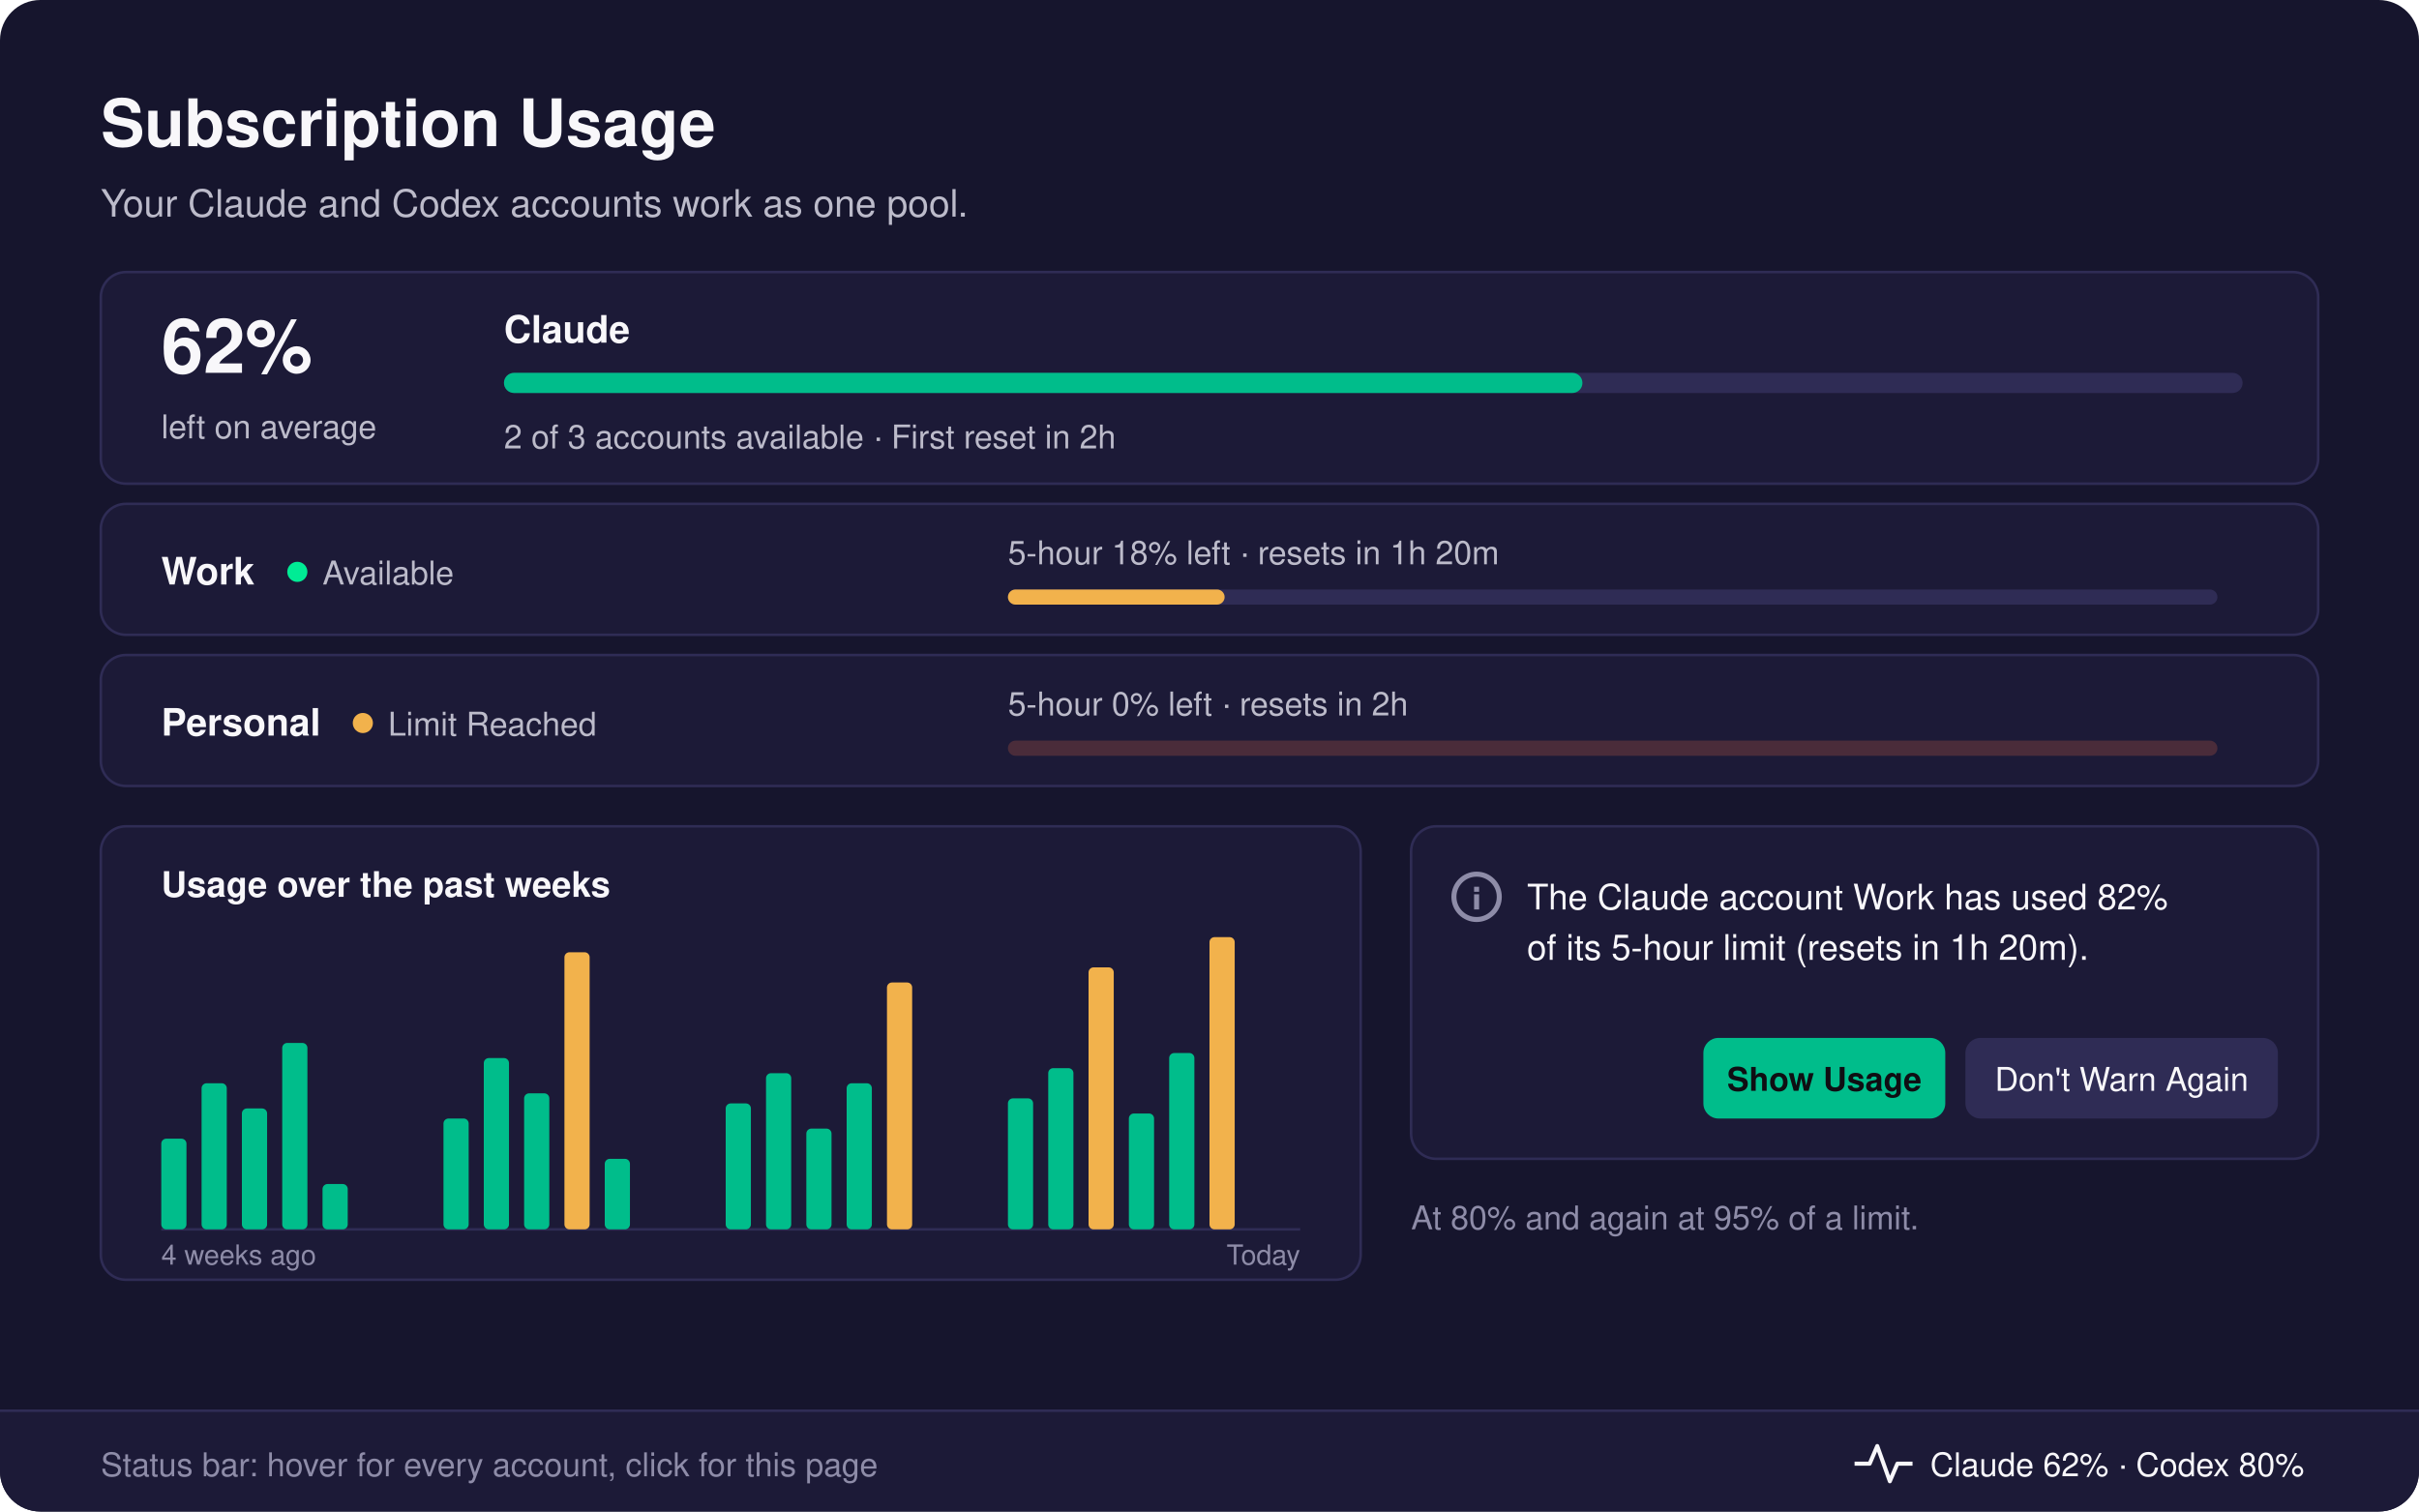
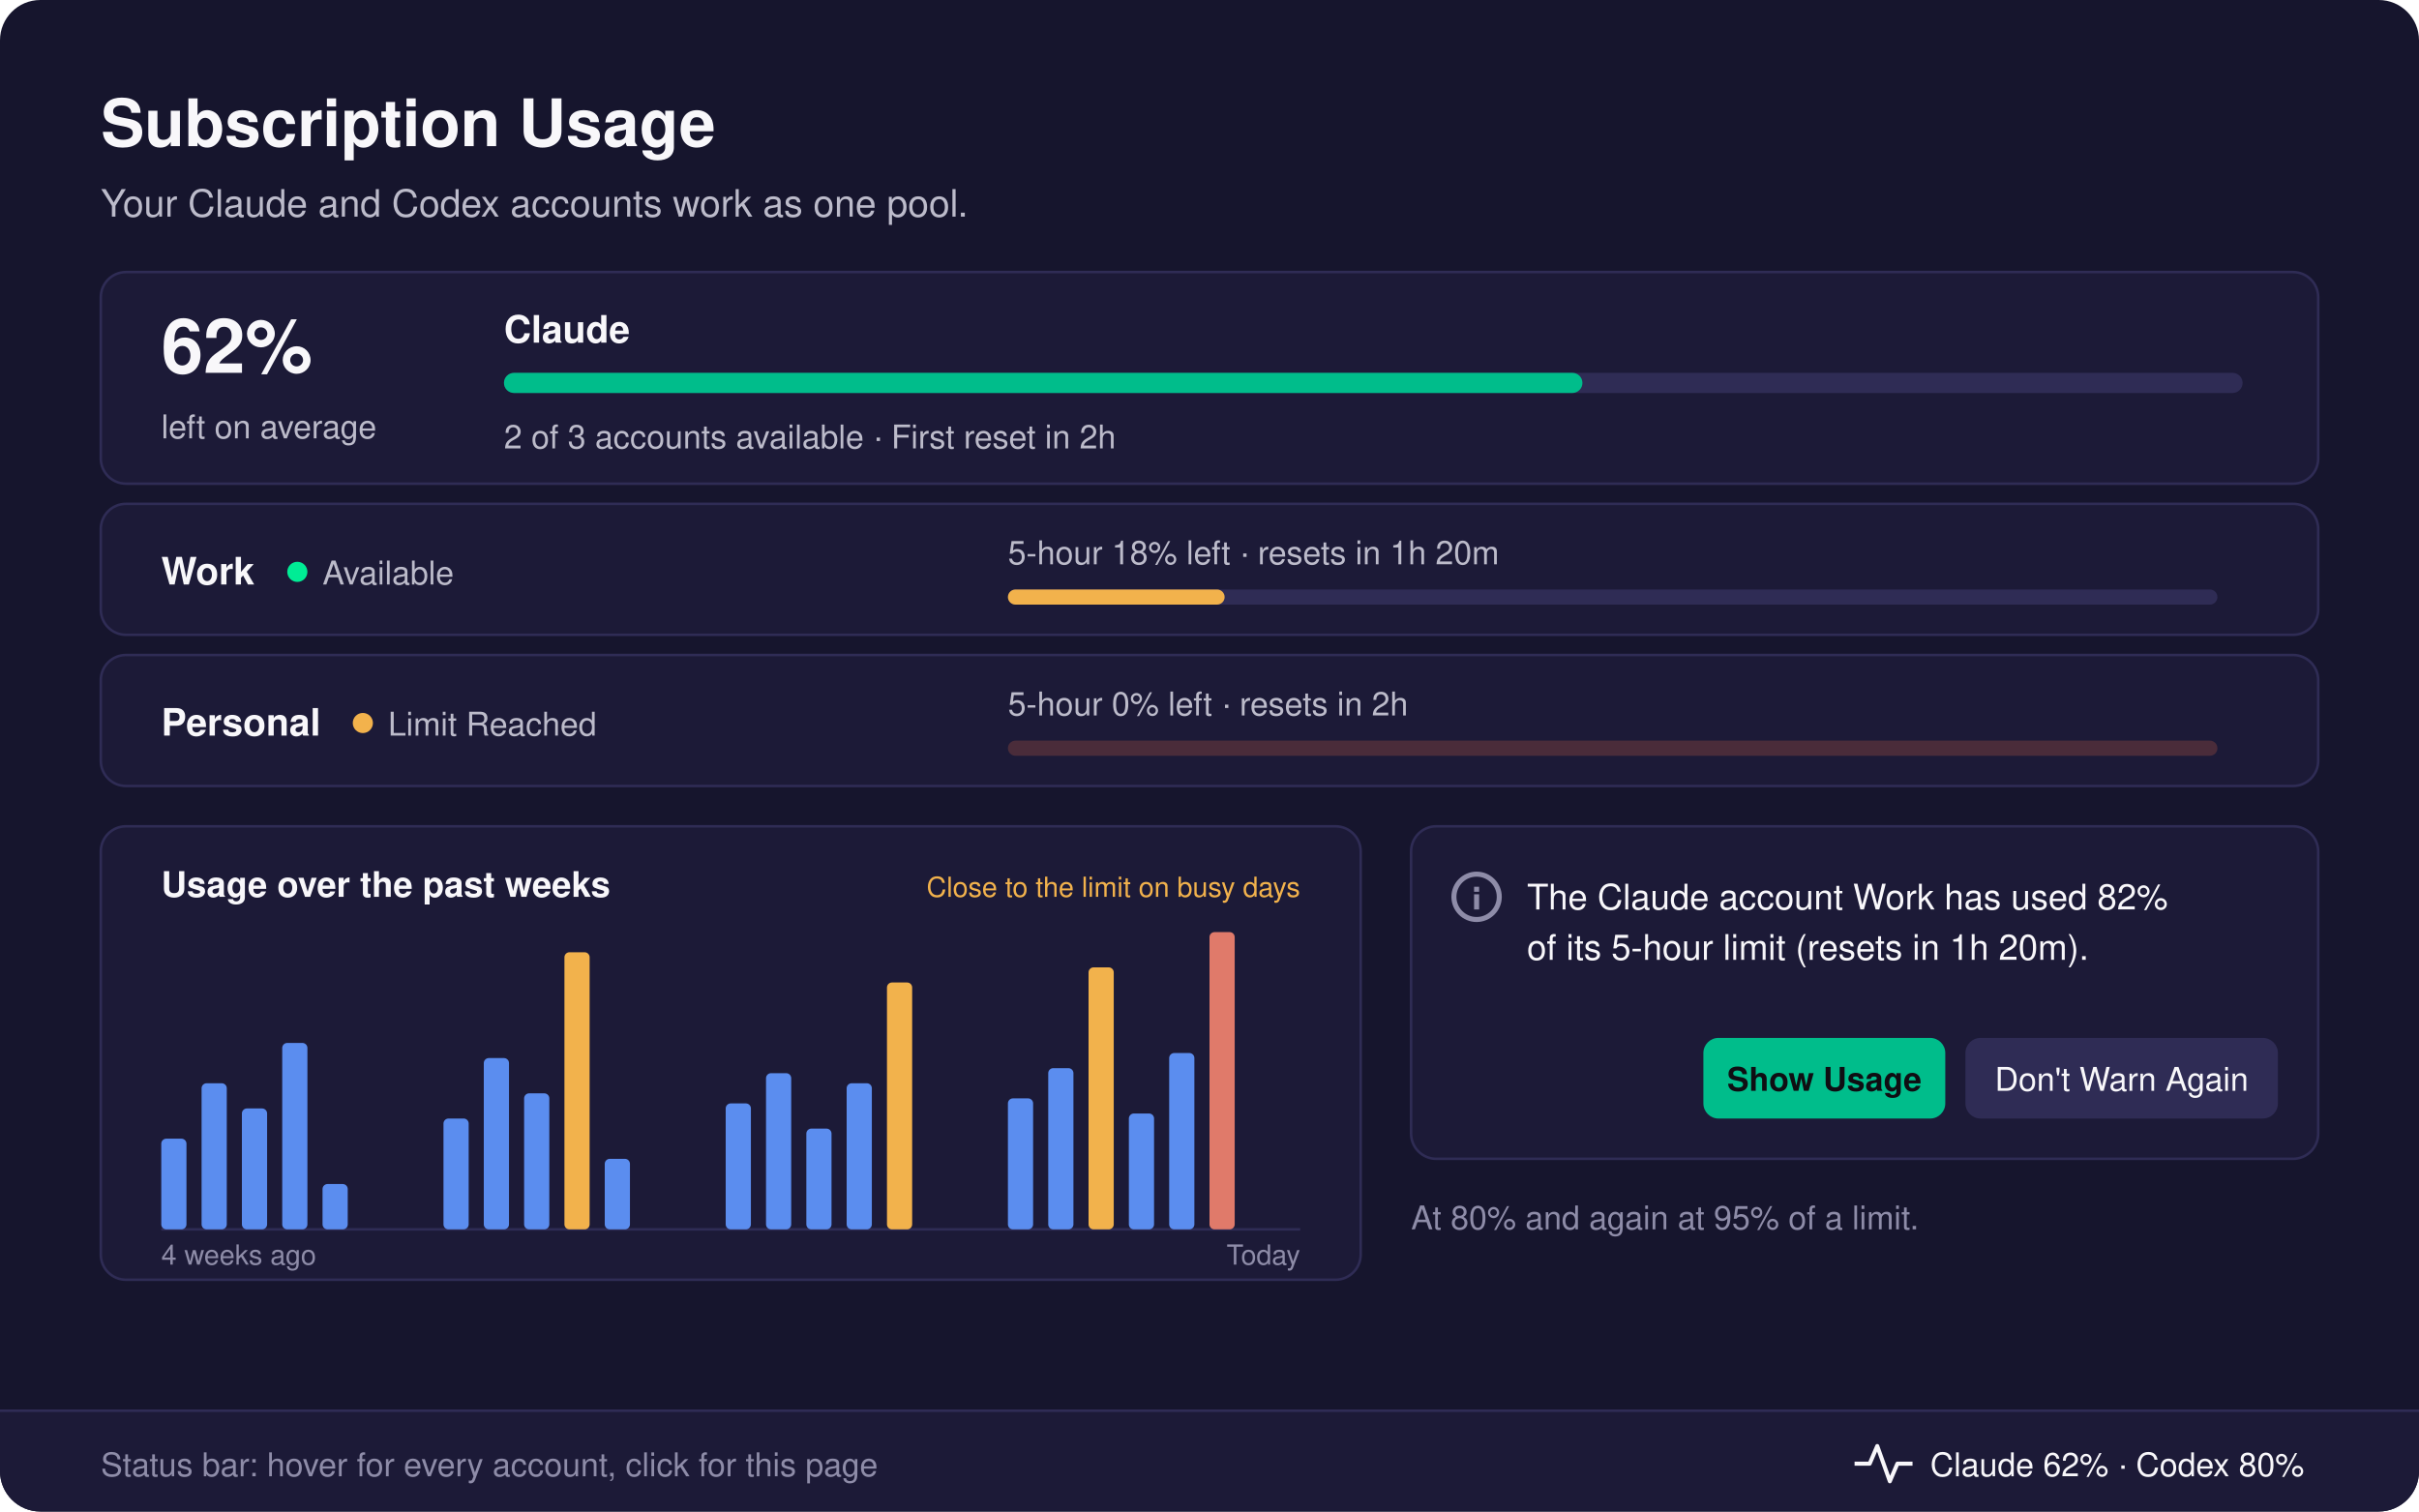
<svg xmlns="http://www.w3.org/2000/svg" width="960" height="600" viewBox="0 0 960 600" font-family="-apple-system, 'Segoe UI', Helvetica, Arial, sans-serif">
  <clipPath id="frame">
    <rect width="960" height="600" rx="16" />
  </clipPath>
  <g clip-path="url(#frame)">
    <rect width="960" height="600" fill="#16152D" />
    <text x="40" y="58" fill="#F8F7FA" font-size="26" font-weight="600">Subscription Usage</text>
    <text x="40" y="86" fill="#BCBBCA" font-size="15">Your Claude and Codex accounts work as one pool.</text>
    <rect x="40" y="108" width="880" height="84" rx="10" fill="#1C1A37" stroke="#2F2C55" />
    <text x="64" y="148" fill="#F8F7FA" font-size="30" font-weight="600">62%</text>
    <text x="64" y="174" fill="#BCBBCA" font-size="13">left on average</text>
    <text x="200" y="136" fill="#F8F7FA" font-size="15" font-weight="600">Claude</text>
    <rect x="200" y="148" width="690" height="8" rx="4" fill="#2F2C55" />
    <rect x="200" y="148" width="428" height="8" rx="4" fill="#00BD8B" />
    <text x="200" y="178" fill="#BCBBCA" font-size="13">2 of 3 accounts available · First reset in 2h</text>
    <rect x="40" y="200" width="880" height="52" rx="10" fill="#1C1A37" stroke="#2F2C55" />
    <text x="64" y="232" fill="#F8F7FA" font-size="15" font-weight="600">Work</text>
    <circle cx="118" cy="227" r="4" fill="#00EC95" />
    <text x="128" y="232" fill="#BCBBCA" font-size="13">Available</text>
    <text x="400" y="224" fill="#BCBBCA" font-size="13">5-hour   18% left · resets in 1h 20m</text>
    <rect x="400" y="234" width="480" height="6" rx="3" fill="#2F2C55" />
    <rect x="400" y="234" width="86" height="6" rx="3" fill="#F2B24C" />
    <rect x="40" y="260" width="880" height="52" rx="10" fill="#1C1A37" stroke="#2F2C55" />
    <text x="64" y="292" fill="#F8F7FA" font-size="15" font-weight="600">Personal</text>
    <circle cx="144" cy="287" r="4" fill="#F2B24C" />
    <text x="154" y="292" fill="#BCBBCA" font-size="13">Limit Reached</text>
    <text x="400" y="284" fill="#BCBBCA" font-size="13">5-hour   0% left · resets in 2h</text>
    <rect x="400" y="294" width="480" height="6" rx="3" fill="#4A2C3A" />
    <rect x="40" y="328" width="500" height="180" rx="10" fill="#1C1A37" stroke="#2F2C55" />
    <text x="64" y="356" fill="#F8F7FA" font-size="14" font-weight="600">Usage over the past weeks</text>
+     <text x="516" y="356" fill="#F2B24C" font-size="11" text-anchor="end">Close to the limit on busy days</text>
    <line x1="64" y1="488" x2="516" y2="488" stroke="#2F2C55" />
-     <g fill="#00BD8B">
+     <g fill="#5B8DEF">
      <rect x="64" y="452" width="10" height="36" rx="2" />
      <rect x="80" y="430" width="10" height="58" rx="2" />
      <rect x="96" y="440" width="10" height="48" rx="2" />
      <rect x="112" y="414" width="10" height="74" rx="2" />
      <rect x="128" y="470" width="10" height="18" rx="2" />
      <rect x="176" y="444" width="10" height="44" rx="2" />
      <rect x="192" y="420" width="10" height="68" rx="2" />
      <rect x="208" y="434" width="10" height="54" rx="2" />
      <rect x="240" y="460" width="10" height="28" rx="2" />
      <rect x="288" y="438" width="10" height="50" rx="2" />
      <rect x="304" y="426" width="10" height="62" rx="2" />
      <rect x="320" y="448" width="10" height="40" rx="2" />
      <rect x="336" y="430" width="10" height="58" rx="2" />
      <rect x="400" y="436" width="10" height="52" rx="2" />
      <rect x="416" y="424" width="10" height="64" rx="2" />
      <rect x="448" y="442" width="10" height="46" rx="2" />
      <rect x="464" y="418" width="10" height="70" rx="2" />
    </g>
    <g fill="#F2B24C">
      <rect x="224" y="378" width="10" height="110" rx="2" />
      <rect x="352" y="390" width="10" height="98" rx="2" />
      <rect x="432" y="384" width="10" height="104" rx="2" />
-       <rect x="480" y="372" width="10" height="116" rx="2" />
    </g>
+     <rect x="480" y="370" width="10" height="118" rx="2" fill="#E07A6A" />
    <text x="64" y="502" fill="#8E8CA8" font-size="11">4 weeks ago</text>
    <text x="516" y="502" fill="#8E8CA8" font-size="11" text-anchor="end">Today</text>
    <rect x="560" y="328" width="360" height="132" rx="10" fill="#1C1A37" stroke="#2F2C55" />
    <circle cx="586" cy="356" r="9" fill="none" stroke="#8E8CA8" stroke-width="2" />
    <rect x="585" y="352" width="2" height="2" fill="#8E8CA8" />
    <rect x="585" y="355" width="2" height="6" fill="#8E8CA8" />
    <text x="606" y="361" fill="#F8F7FA" font-size="14">The Claude account Work has used 82%</text>
    <text x="606" y="381" fill="#F8F7FA" font-size="14">of its 5-hour limit (resets in 1h 20m).</text>
    <rect x="676" y="412" width="96" height="32" rx="6" fill="#00BD8B" />
    <text x="724" y="433" fill="#0F0E13" font-size="13" font-weight="600" text-anchor="middle">Show Usage</text>
    <rect x="780" y="412" width="124" height="32" rx="6" fill="#2F2C55" />
    <text x="842" y="433" fill="#F8F7FA" font-size="13" text-anchor="middle">Don't Warn Again</text>
    <text x="560" y="488" fill="#8E8CA8" font-size="13">At 80% and again at 95% of a limit.</text>
    <rect x="0" y="560" width="960" height="40" fill="#1C1A37" />
    <line x1="0" y1="560" x2="960" y2="560" stroke="#2F2C55" />
    <path d="M736 581 h6 l3 -7 l5 14 l3 -7 h6" fill="none" stroke="#F8F7FA" stroke-width="1.6" stroke-linejoin="round" />
    <text x="766" y="586" fill="#F8F7FA" font-size="13">Claude 62% · Codex 80%</text>
    <text x="40" y="586" fill="#8E8CA8" font-size="13">Status bar: hover for every account, click for this page</text>
  </g>
</svg>
